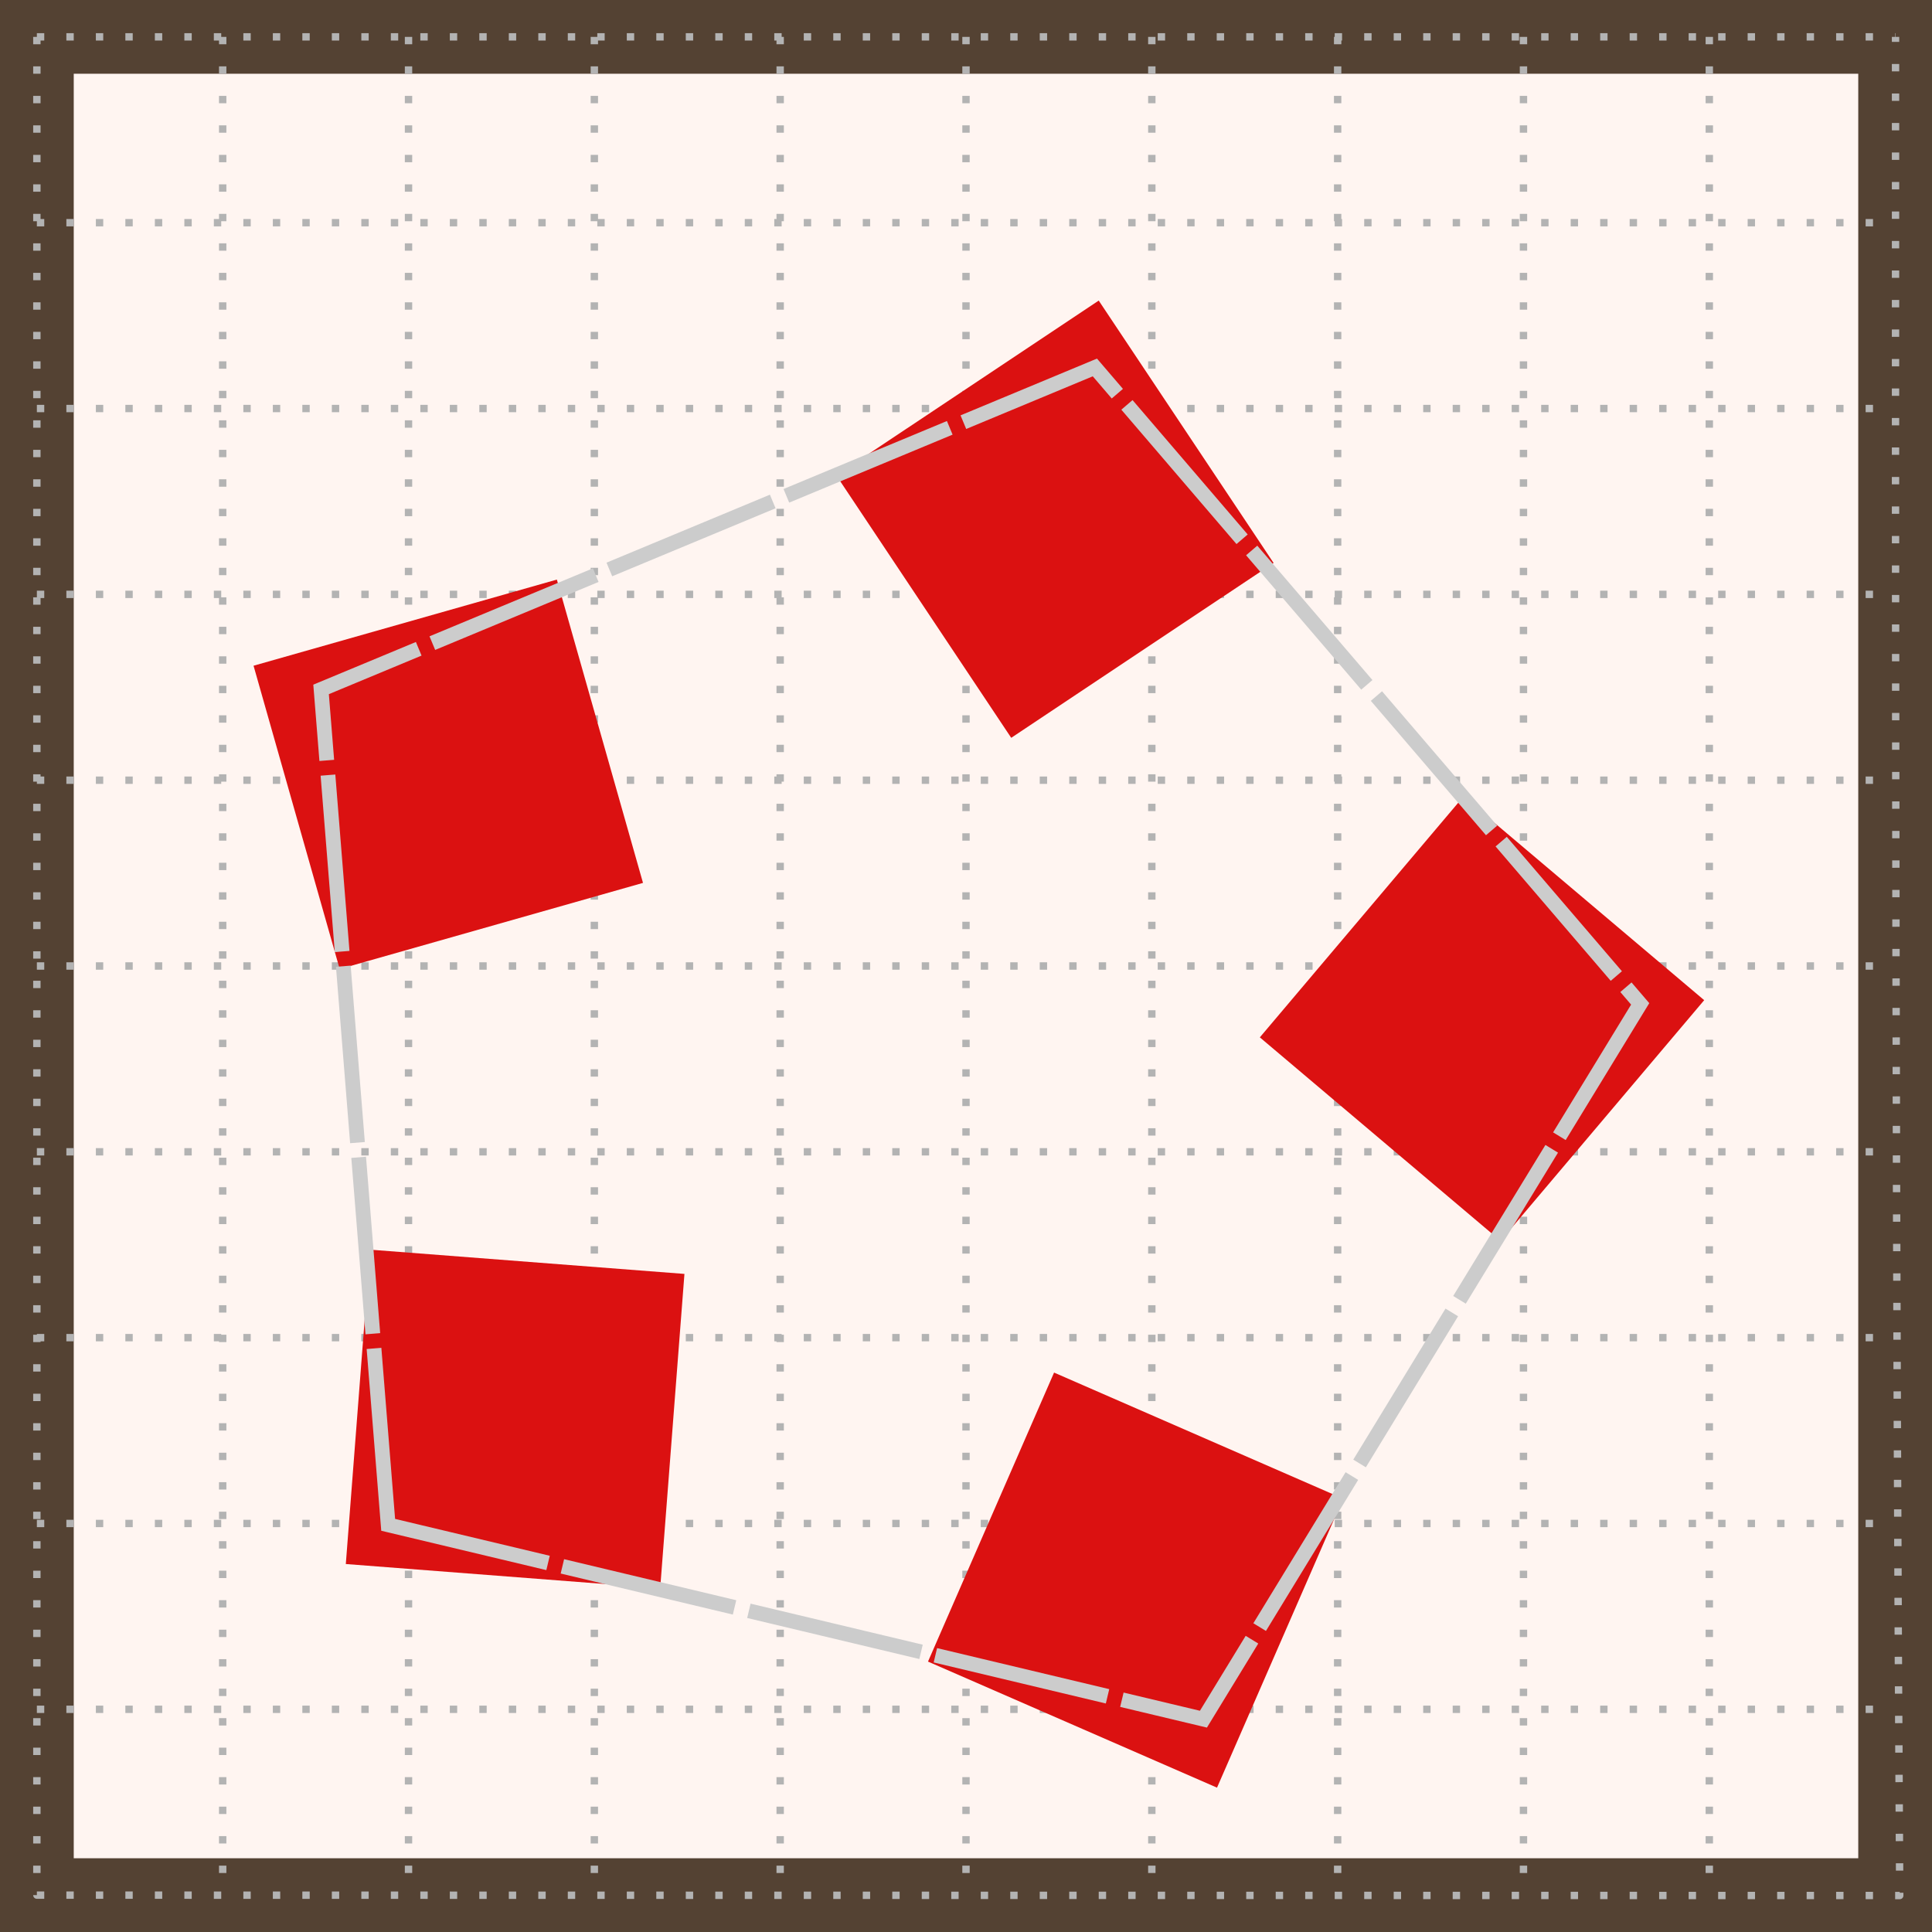
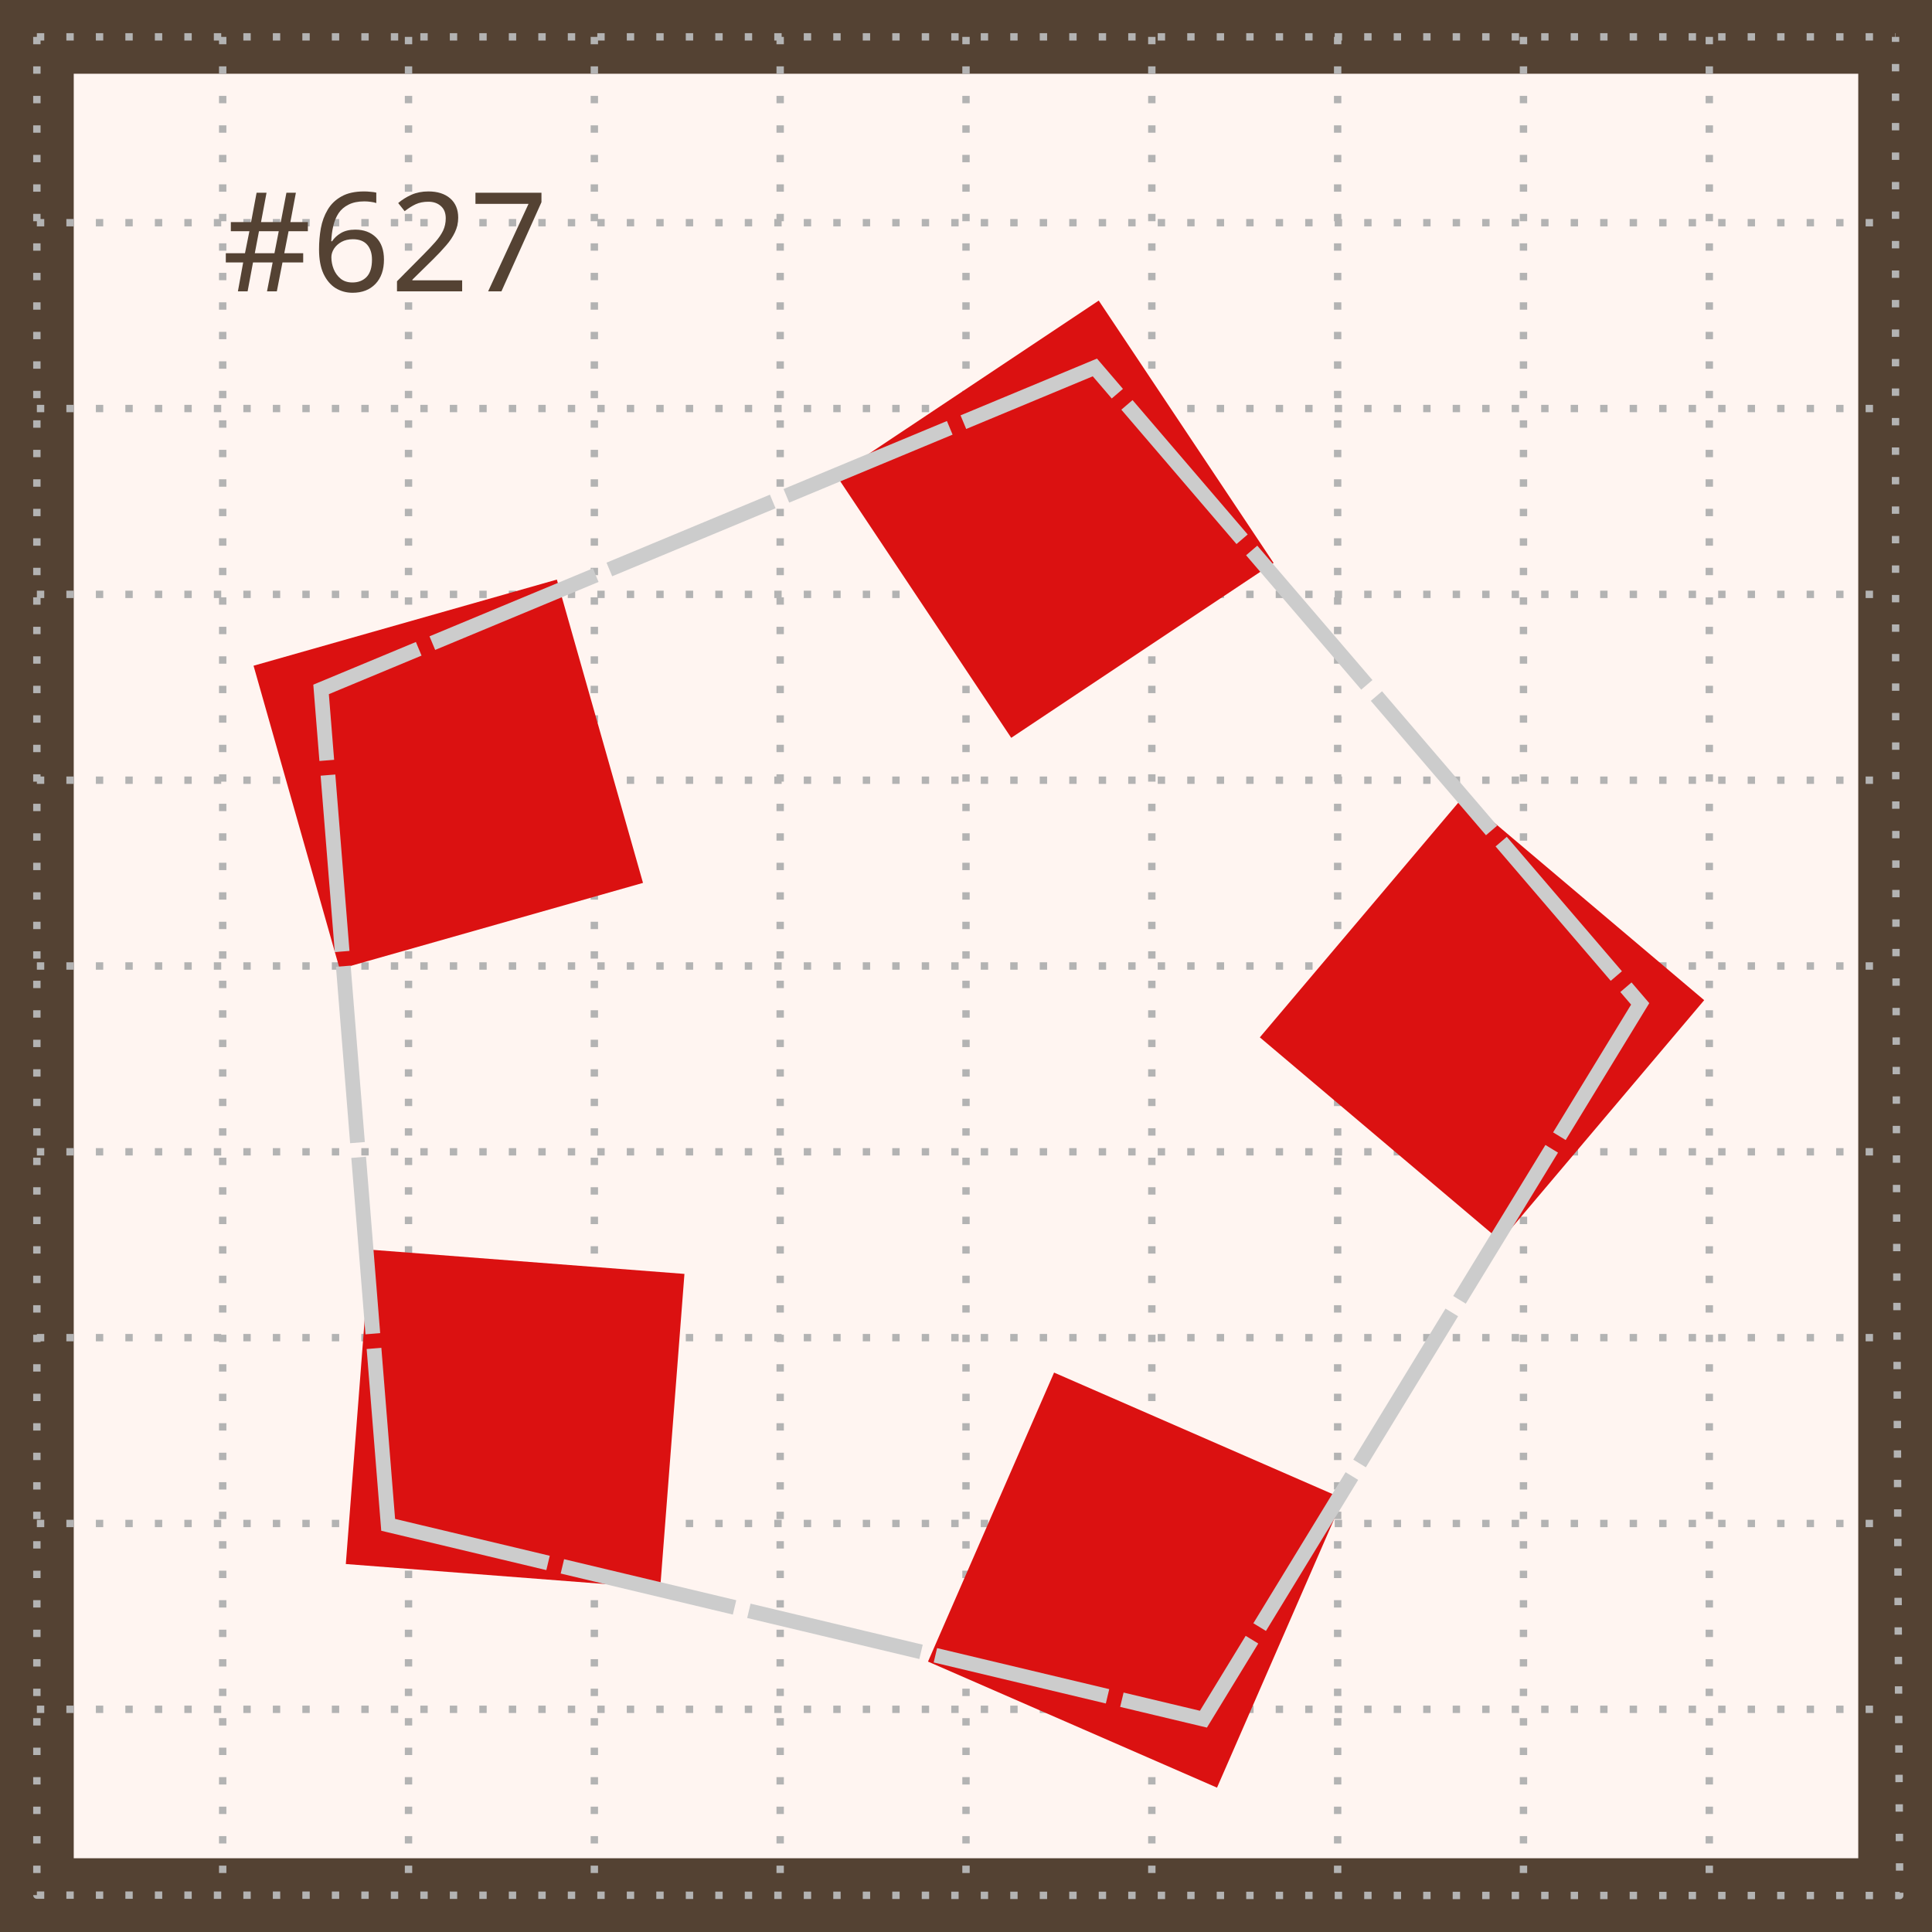
<svg xmlns="http://www.w3.org/2000/svg" width="252" height="252" id="svg2" version="1.1">
  <defs id="defs4" />
  <g id="layer1" transform="translate(-221.9951,-311.738)">
    <g id="g5489" transform="matrix(0.9618321,0,0,0.9618321,8.473094,21.51672)">
      <rect style="fill:#fff5f1;fill-opacity:1;stroke:none" id="rect5485" width="252" height="252" x="226.995" y="306.738" />
      <rect y="306.738" x="226.995" height="252" width="252" id="rect2985" style="fill:none;stroke:#544233;stroke-width:10;stroke-miterlimit:4;stroke-dasharray:none" />
      <path d="m 252.195,306.738 0,252 m 25.2,-252 0,252 m 25.2,-252 0,252 m 25.2,-252 0,252 m 25.2,-252 0,252 m 25.2,-252 0,252 m 25.2,-252 0,252 m 25.2,-252 0,252 m 25.2,-252 0,252 m -226.8,-252 252.056,0 m -252.056,25.2 252,0 m -252,25.2 252,0 m -252,25.2 252,0 m -252,25.2 252,0 m -252,25.2 252,0 m -252,25.2 252,0 m -252,25.2 252,0 m -252,25.2 252,0 m -252,25.2 252,0 m -252,-226.8 0,252 252.625,0.054 c -0.558,-86.975 -0.6,-169.494 -0.569,-252.054" style="fill:none;stroke:#b3b3b3;stroke-width:1;stroke-linecap:butt;stroke-linejoin:round;stroke-miterlimit:4;stroke-opacity:1;stroke-dasharray:1, 3;stroke-dashoffset:0" id="path3001" />
      <rect transform="matrix(0.9970355,0.07694321,-0.07694321,0.9970355,0,0)" y="448.865" x="307.63" height="42.759" width="42.759" id="rect3771" style="fill:#db1111;fill-opacity:1;stroke:none" />
      <rect style="fill:#db1111;fill-opacity:1;stroke:none" id="rect3775" width="42.759" height="42.759" x="529.562" y="301.274" transform="matrix(0.9165943,0.3998186,-0.3998186,0.9165943,0,0)" />
      <rect transform="matrix(0.7636067,0.6456817,-0.6456817,0.7636067,0,0)" y="41.421" x="585.636" height="42.759" width="42.759" id="rect3777" style="fill:#db1111;fill-opacity:1;stroke:none" />
      <rect style="fill:#db1111;fill-opacity:1;stroke:none" id="rect3779" width="42.759" height="42.759" x="490.751" y="-118.771" transform="matrix(0.5545811,0.8321297,-0.8321297,0.5545811,0,0)" />
      <rect transform="matrix(0.2731868,0.961961,-0.961961,0.2731868,0,0)" y="-182.292" x="447.144" height="42.759" width="42.759" id="rect3781" style="fill:#db1111;fill-opacity:1;stroke:none" />
      <path transform="matrix(-0.2354666,0.8787731,-0.8787731,-0.2354666,724.9795,268.334)" d="m 383.129,409.81 -117.695,41.89 -76.209,-98.99 70.595,-103.069 119.839,35.29 z" id="path3773" style="fill:none;stroke:#cccccc;stroke-width:2.198;stroke-miterlimit:4;stroke-dasharray:26.38, 2.198;stroke-dashoffset:0" />
    </g>
+     <text xml:space="preserve" style="font-size:18px;font-style:normal;font-variant:normal;font-weight:500;font-stretch:normal;text-align:start;line-height:125%;letter-spacing:0px;word-spacing:0px;writing-mode:lr;text-anchor:start;fill:#544233;fill-opacity:1;stroke:none;font-family:Function Pro;-inkscape-font-specification:Function Pro Medium" x="29" y="38" id="text5500" transform="translate(221.9951,311.738)">
+       <tspan id="tspan5502" x="29" y="38">#627</tspan>
+     </text>
  </g>
</svg>
